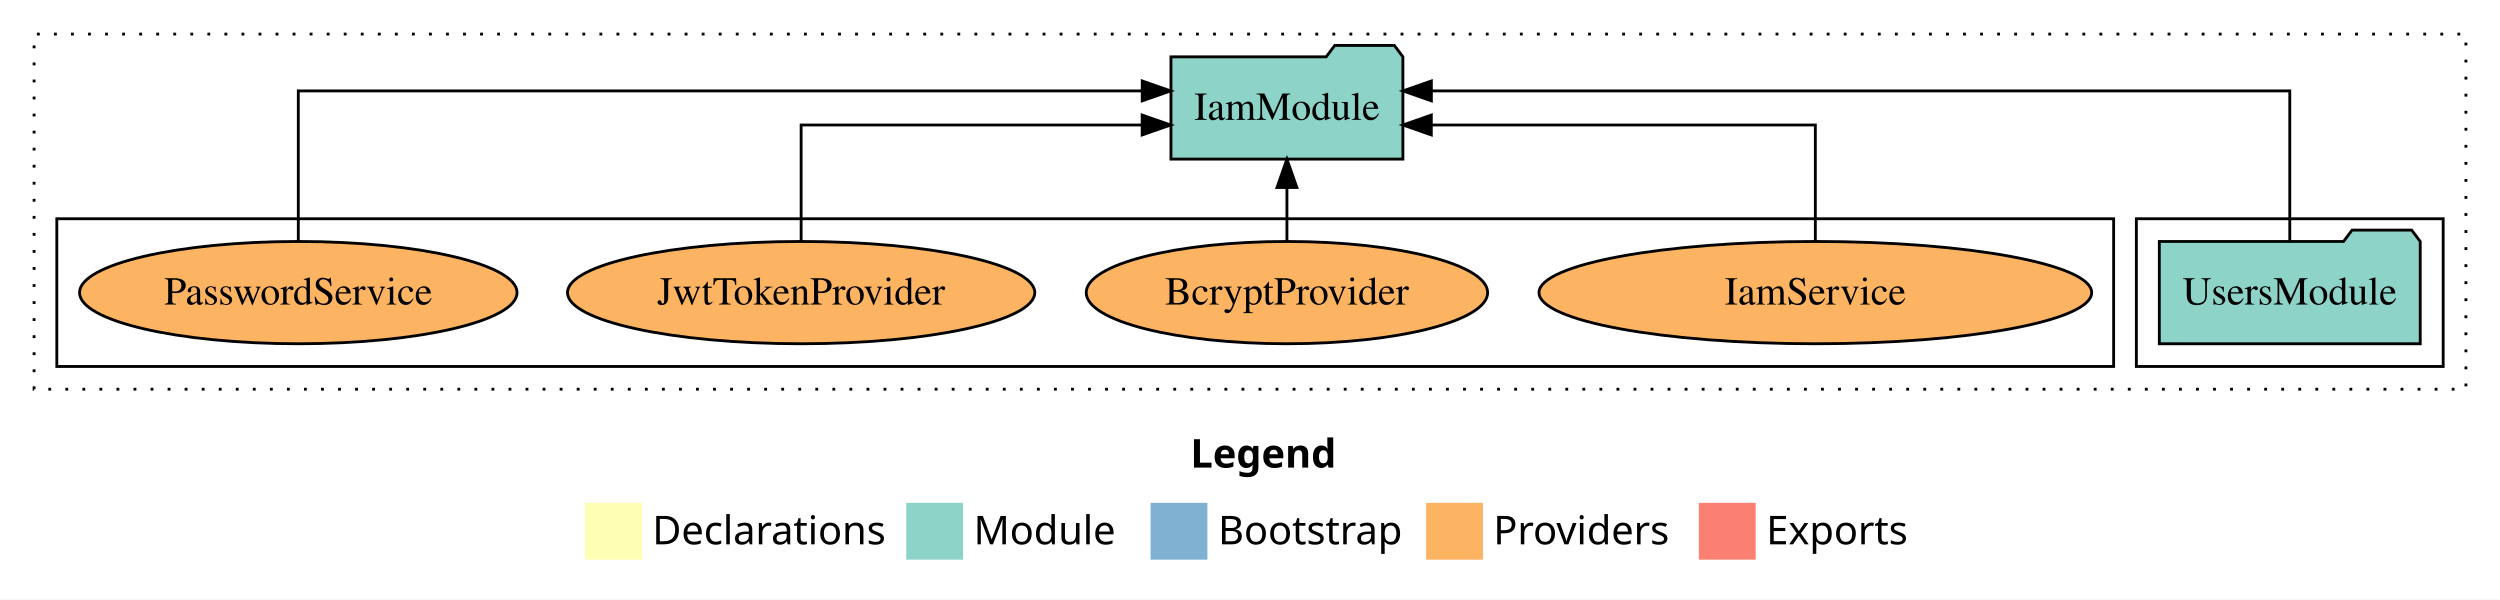
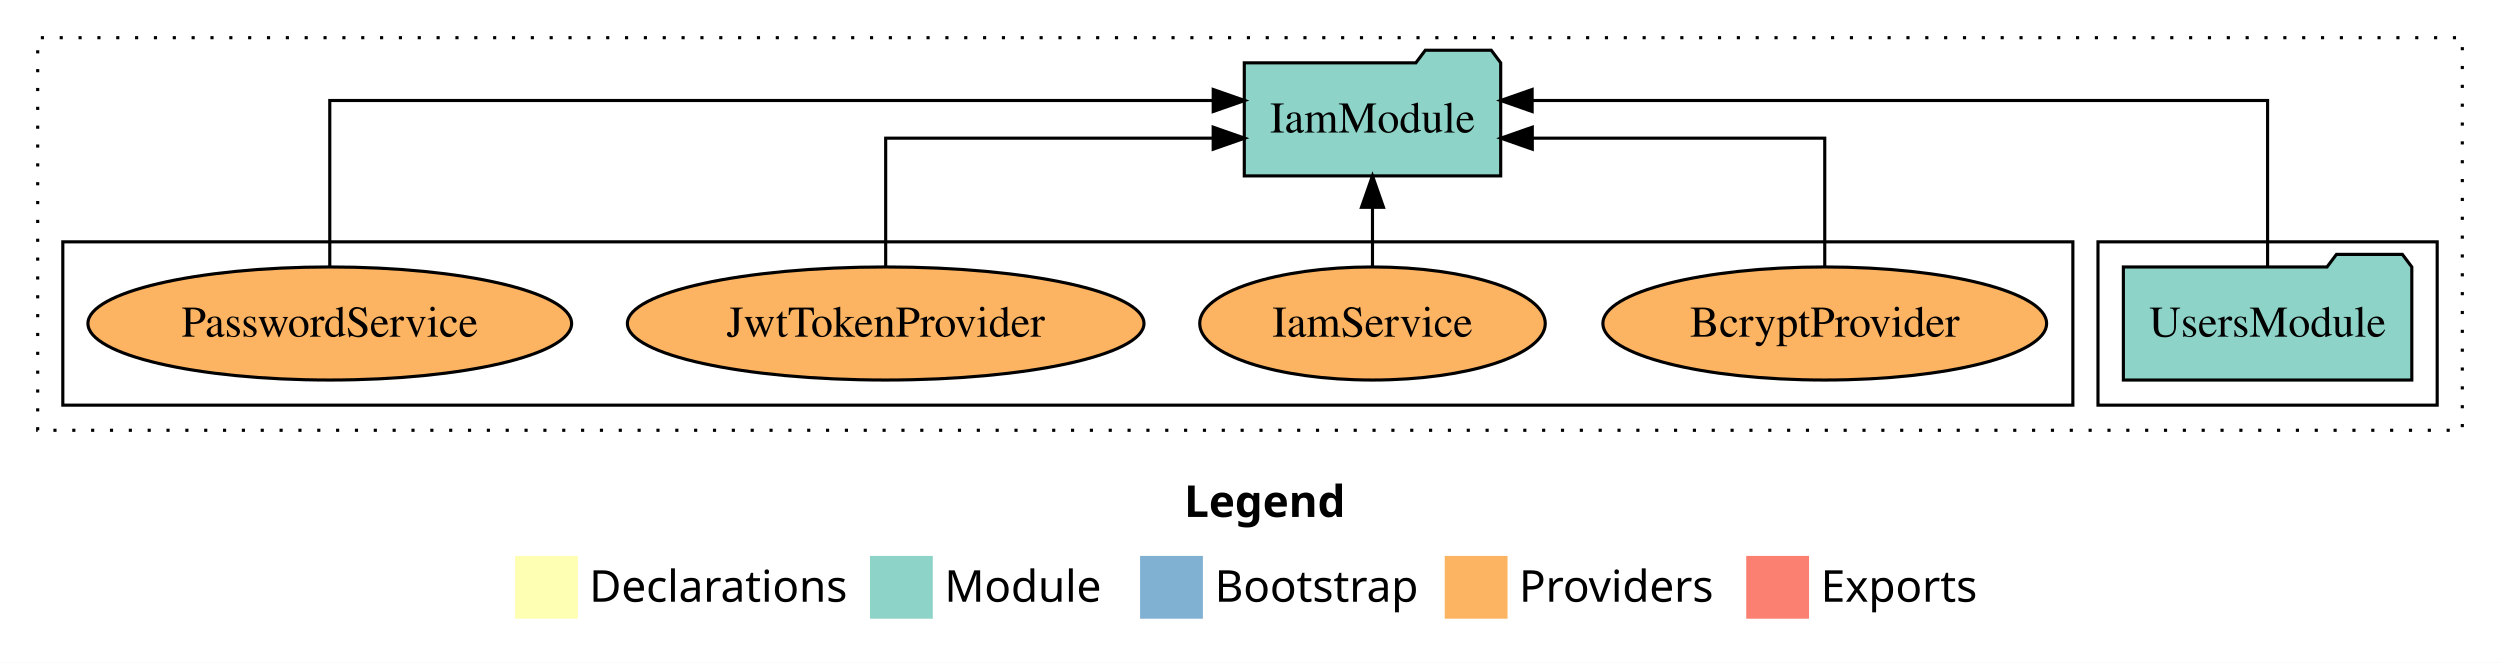
- <svg xmlns="http://www.w3.org/2000/svg" width="880pt" height="211pt" viewBox="0.00 0.00 880.00 211.00">
+ <svg xmlns="http://www.w3.org/2000/svg" width="796pt" height="211pt" viewBox="0.00 0.00 796.00 211.00">
  <g id="graph0" class="graph" transform="scale(1 1) rotate(0) translate(4 207)">
-     <polygon fill="white" stroke="transparent" points="-4,4 -4,-207 876,-207 876,4 -4,4" />
-     <text text-anchor="start" x="415.01" y="-42.4" font-family="Times-12" font-weight="bold" font-size="14.00">Legend</text>
-     <polygon fill="#ffffb3" stroke="transparent" points="202,-10 202,-30 222,-30 222,-10 202,-10" />
-     <text text-anchor="start" x="225.63" y="-15.4" font-family="Times-12" font-size="14.00">  Declarations</text>
-     <polygon fill="#8dd3c7" stroke="transparent" points="315,-10 315,-30 335,-30 335,-10 315,-10" />
-     <text text-anchor="start" x="338.73" y="-15.4" font-family="Times-12" font-size="14.00">  Module</text>
-     <polygon fill="#80b1d3" stroke="transparent" points="401,-10 401,-30 421,-30 421,-10 401,-10" />
-     <text text-anchor="start" x="424.78" y="-15.4" font-family="Times-12" font-size="14.00">  Bootstrap</text>
-     <polygon fill="#fdb462" stroke="transparent" points="498,-10 498,-30 518,-30 518,-10 498,-10" />
-     <text text-anchor="start" x="521.67" y="-15.4" font-family="Times-12" font-size="14.00">  Providers</text>
-     <polygon fill="#fb8072" stroke="transparent" points="594,-10 594,-30 614,-30 614,-10 594,-10" />
-     <text text-anchor="start" x="617.73" y="-15.4" font-family="Times-12" font-size="14.00">  Exports</text>
+     <polygon fill="white" stroke="transparent" points="-4,4 -4,-207 792,-207 792,4 -4,4" />
+     <text text-anchor="start" x="373.01" y="-42.4" font-family="Times-12" font-weight="bold" font-size="14.00">Legend</text>
+     <polygon fill="#ffffb3" stroke="transparent" points="160,-10 160,-30 180,-30 180,-10 160,-10" />
+     <text text-anchor="start" x="183.63" y="-15.4" font-family="Times-12" font-size="14.00">  Declarations</text>
+     <polygon fill="#8dd3c7" stroke="transparent" points="273,-10 273,-30 293,-30 293,-10 273,-10" />
+     <text text-anchor="start" x="296.73" y="-15.4" font-family="Times-12" font-size="14.00">  Module</text>
+     <polygon fill="#80b1d3" stroke="transparent" points="359,-10 359,-30 379,-30 379,-10 359,-10" />
+     <text text-anchor="start" x="382.78" y="-15.4" font-family="Times-12" font-size="14.00">  Bootstrap</text>
+     <polygon fill="#fdb462" stroke="transparent" points="456,-10 456,-30 476,-30 476,-10 456,-10" />
+     <text text-anchor="start" x="479.67" y="-15.4" font-family="Times-12" font-size="14.00">  Providers</text>
+     <polygon fill="#fb8072" stroke="transparent" points="552,-10 552,-30 572,-30 572,-10 552,-10" />
+     <text text-anchor="start" x="575.73" y="-15.4" font-family="Times-12" font-size="14.00">  Exports</text>
    <g id="clust1" class="cluster">
-       <polygon fill="none" stroke="black" stroke-dasharray="1,5" points="8,-70 8,-195 864,-195 864,-70 8,-70" />
+       <polygon fill="none" stroke="black" stroke-dasharray="1,5" points="8,-70 8,-195 780,-195 780,-70 8,-70" />
    </g>
    <g id="clust3" class="cluster">
-       <polygon fill="none" stroke="black" points="748,-78 748,-130 856,-130 856,-78 748,-78" />
+       <polygon fill="none" stroke="black" points="664,-78 664,-130 772,-130 772,-78 664,-78" />
    </g>
    <g id="clust6" class="cluster">
-       <polygon fill="none" stroke="black" points="16,-78 16,-130 740,-130 740,-78 16,-78" />
+       <polygon fill="none" stroke="black" points="16,-78 16,-130 656,-130 656,-78 16,-78" />
    </g>
    <g id="node1" class="node">
-       <polygon fill="#8dd3c7" stroke="black" points="847.92,-122 844.92,-126 823.92,-126 820.92,-122 756.08,-122 756.08,-86 847.92,-86 847.92,-122" />
-       <text text-anchor="middle" x="802" y="-99.8" font-family="Times,serif" font-size="14.00">UsersModule</text>
+       <polygon fill="#8dd3c7" stroke="black" points="763.92,-122 760.92,-126 739.92,-126 736.92,-122 672.08,-122 672.08,-86 763.92,-86 763.92,-122" />
+       <text text-anchor="middle" x="718" y="-99.8" font-family="Times,serif" font-size="14.00">UsersModule</text>
    </g>
    <g id="node2" class="node">
-       <polygon fill="#8dd3c7" stroke="black" points="489.82,-187 486.82,-191 465.82,-191 462.82,-187 408.18,-187 408.18,-151 489.82,-151 489.82,-187" />
-       <text text-anchor="middle" x="449" y="-164.8" font-family="Times,serif" font-size="14.00">IamModule</text>
+       <polygon fill="#8dd3c7" stroke="black" points="473.82,-187 470.82,-191 449.82,-191 446.82,-187 392.18,-187 392.18,-151 473.82,-151 473.82,-187" />
+       <text text-anchor="middle" x="433" y="-164.8" font-family="Times,serif" font-size="14.00">IamModule</text>
    </g>
    <g id="edge1" class="edge">
-       <path fill="none" stroke="black" d="M802,-122.28C802,-143.32 802,-175 802,-175 802,-175 499.84,-175 499.84,-175" />
-       <polygon fill="black" stroke="black" points="499.84,-171.5 489.84,-175 499.84,-178.5 499.84,-171.5" />
+       <path fill="none" stroke="black" d="M718,-122.28C718,-143.32 718,-175 718,-175 718,-175 483.83,-175 483.83,-175" />
+       <polygon fill="black" stroke="black" points="483.83,-171.5 473.83,-175 483.83,-178.5 483.83,-171.5" />
    </g>
    <g id="node3" class="node">
-       <ellipse fill="#fdb462" stroke="black" cx="635" cy="-104" rx="97.27" ry="18" />
-       <text text-anchor="middle" x="635" y="-99.8" font-family="Times,serif" font-size="14.00">IamService</text>
+       <ellipse fill="#fdb462" stroke="black" cx="577" cy="-104" rx="70.65" ry="18" />
+       <text text-anchor="middle" x="577" y="-99.8" font-family="Times,serif" font-size="14.00">BcryptProvider</text>
    </g>
    <g id="edge2" class="edge">
-       <path fill="none" stroke="black" d="M635,-122.02C635,-139.37 635,-163 635,-163 635,-163 499.82,-163 499.82,-163" />
-       <polygon fill="black" stroke="black" points="499.82,-159.5 489.82,-163 499.82,-166.5 499.82,-159.5" />
+       <path fill="none" stroke="black" d="M577,-122.02C577,-139.37 577,-163 577,-163 577,-163 483.88,-163 483.88,-163" />
+       <polygon fill="black" stroke="black" points="483.88,-159.5 473.88,-163 483.88,-166.5 483.88,-159.5" />
    </g>
    <g id="node4" class="node">
-       <ellipse fill="#fdb462" stroke="black" cx="449" cy="-104" rx="70.65" ry="18" />
-       <text text-anchor="middle" x="449" y="-99.8" font-family="Times,serif" font-size="14.00">BcryptProvider</text>
+       <ellipse fill="#fdb462" stroke="black" cx="433" cy="-104" rx="55.01" ry="18" />
+       <text text-anchor="middle" x="433" y="-99.8" font-family="Times,serif" font-size="14.00">IamService</text>
    </g>
    <g id="edge3" class="edge">
-       <path fill="none" stroke="black" d="M449,-122.11C449,-122.11 449,-140.99 449,-140.99" />
-       <polygon fill="black" stroke="black" points="445.5,-140.99 449,-150.99 452.5,-140.99 445.5,-140.99" />
+       <path fill="none" stroke="black" d="M433,-122.11C433,-122.11 433,-140.99 433,-140.99" />
+       <polygon fill="black" stroke="black" points="429.5,-140.99 433,-150.99 436.5,-140.99 429.5,-140.99" />
    </g>
    <g id="node5" class="node">
      <ellipse fill="#fdb462" stroke="black" cx="278" cy="-104" rx="82.24" ry="18" />
      <text text-anchor="middle" x="278" y="-99.8" font-family="Times,serif" font-size="14.00">JwtTokenProvider</text>
    </g>
    <g id="edge4" class="edge">
-       <path fill="none" stroke="black" d="M278,-122.02C278,-139.37 278,-163 278,-163 278,-163 398.04,-163 398.04,-163" />
-       <polygon fill="black" stroke="black" points="398.04,-166.5 408.04,-163 398.04,-159.5 398.04,-166.5" />
+       <path fill="none" stroke="black" d="M278,-122.02C278,-139.37 278,-163 278,-163 278,-163 382.28,-163 382.28,-163" />
+       <polygon fill="black" stroke="black" points="382.28,-166.5 392.28,-163 382.28,-159.5 382.28,-166.5" />
    </g>
    <g id="node6" class="node">
      <ellipse fill="#fdb462" stroke="black" cx="101" cy="-104" rx="77" ry="18" />
      <text text-anchor="middle" x="101" y="-99.8" font-family="Times,serif" font-size="14.00">PasswordService</text>
    </g>
    <g id="edge5" class="edge">
-       <path fill="none" stroke="black" d="M101,-122.28C101,-143.32 101,-175 101,-175 101,-175 398.06,-175 398.06,-175" />
-       <polygon fill="black" stroke="black" points="398.06,-178.5 408.06,-175 398.06,-171.5 398.06,-178.5" />
+       <path fill="none" stroke="black" d="M101,-122.28C101,-143.32 101,-175 101,-175 101,-175 382.29,-175 382.29,-175" />
+       <polygon fill="black" stroke="black" points="382.29,-178.5 392.29,-175 382.29,-171.5 382.29,-178.5" />
    </g>
  </g>
</svg>
